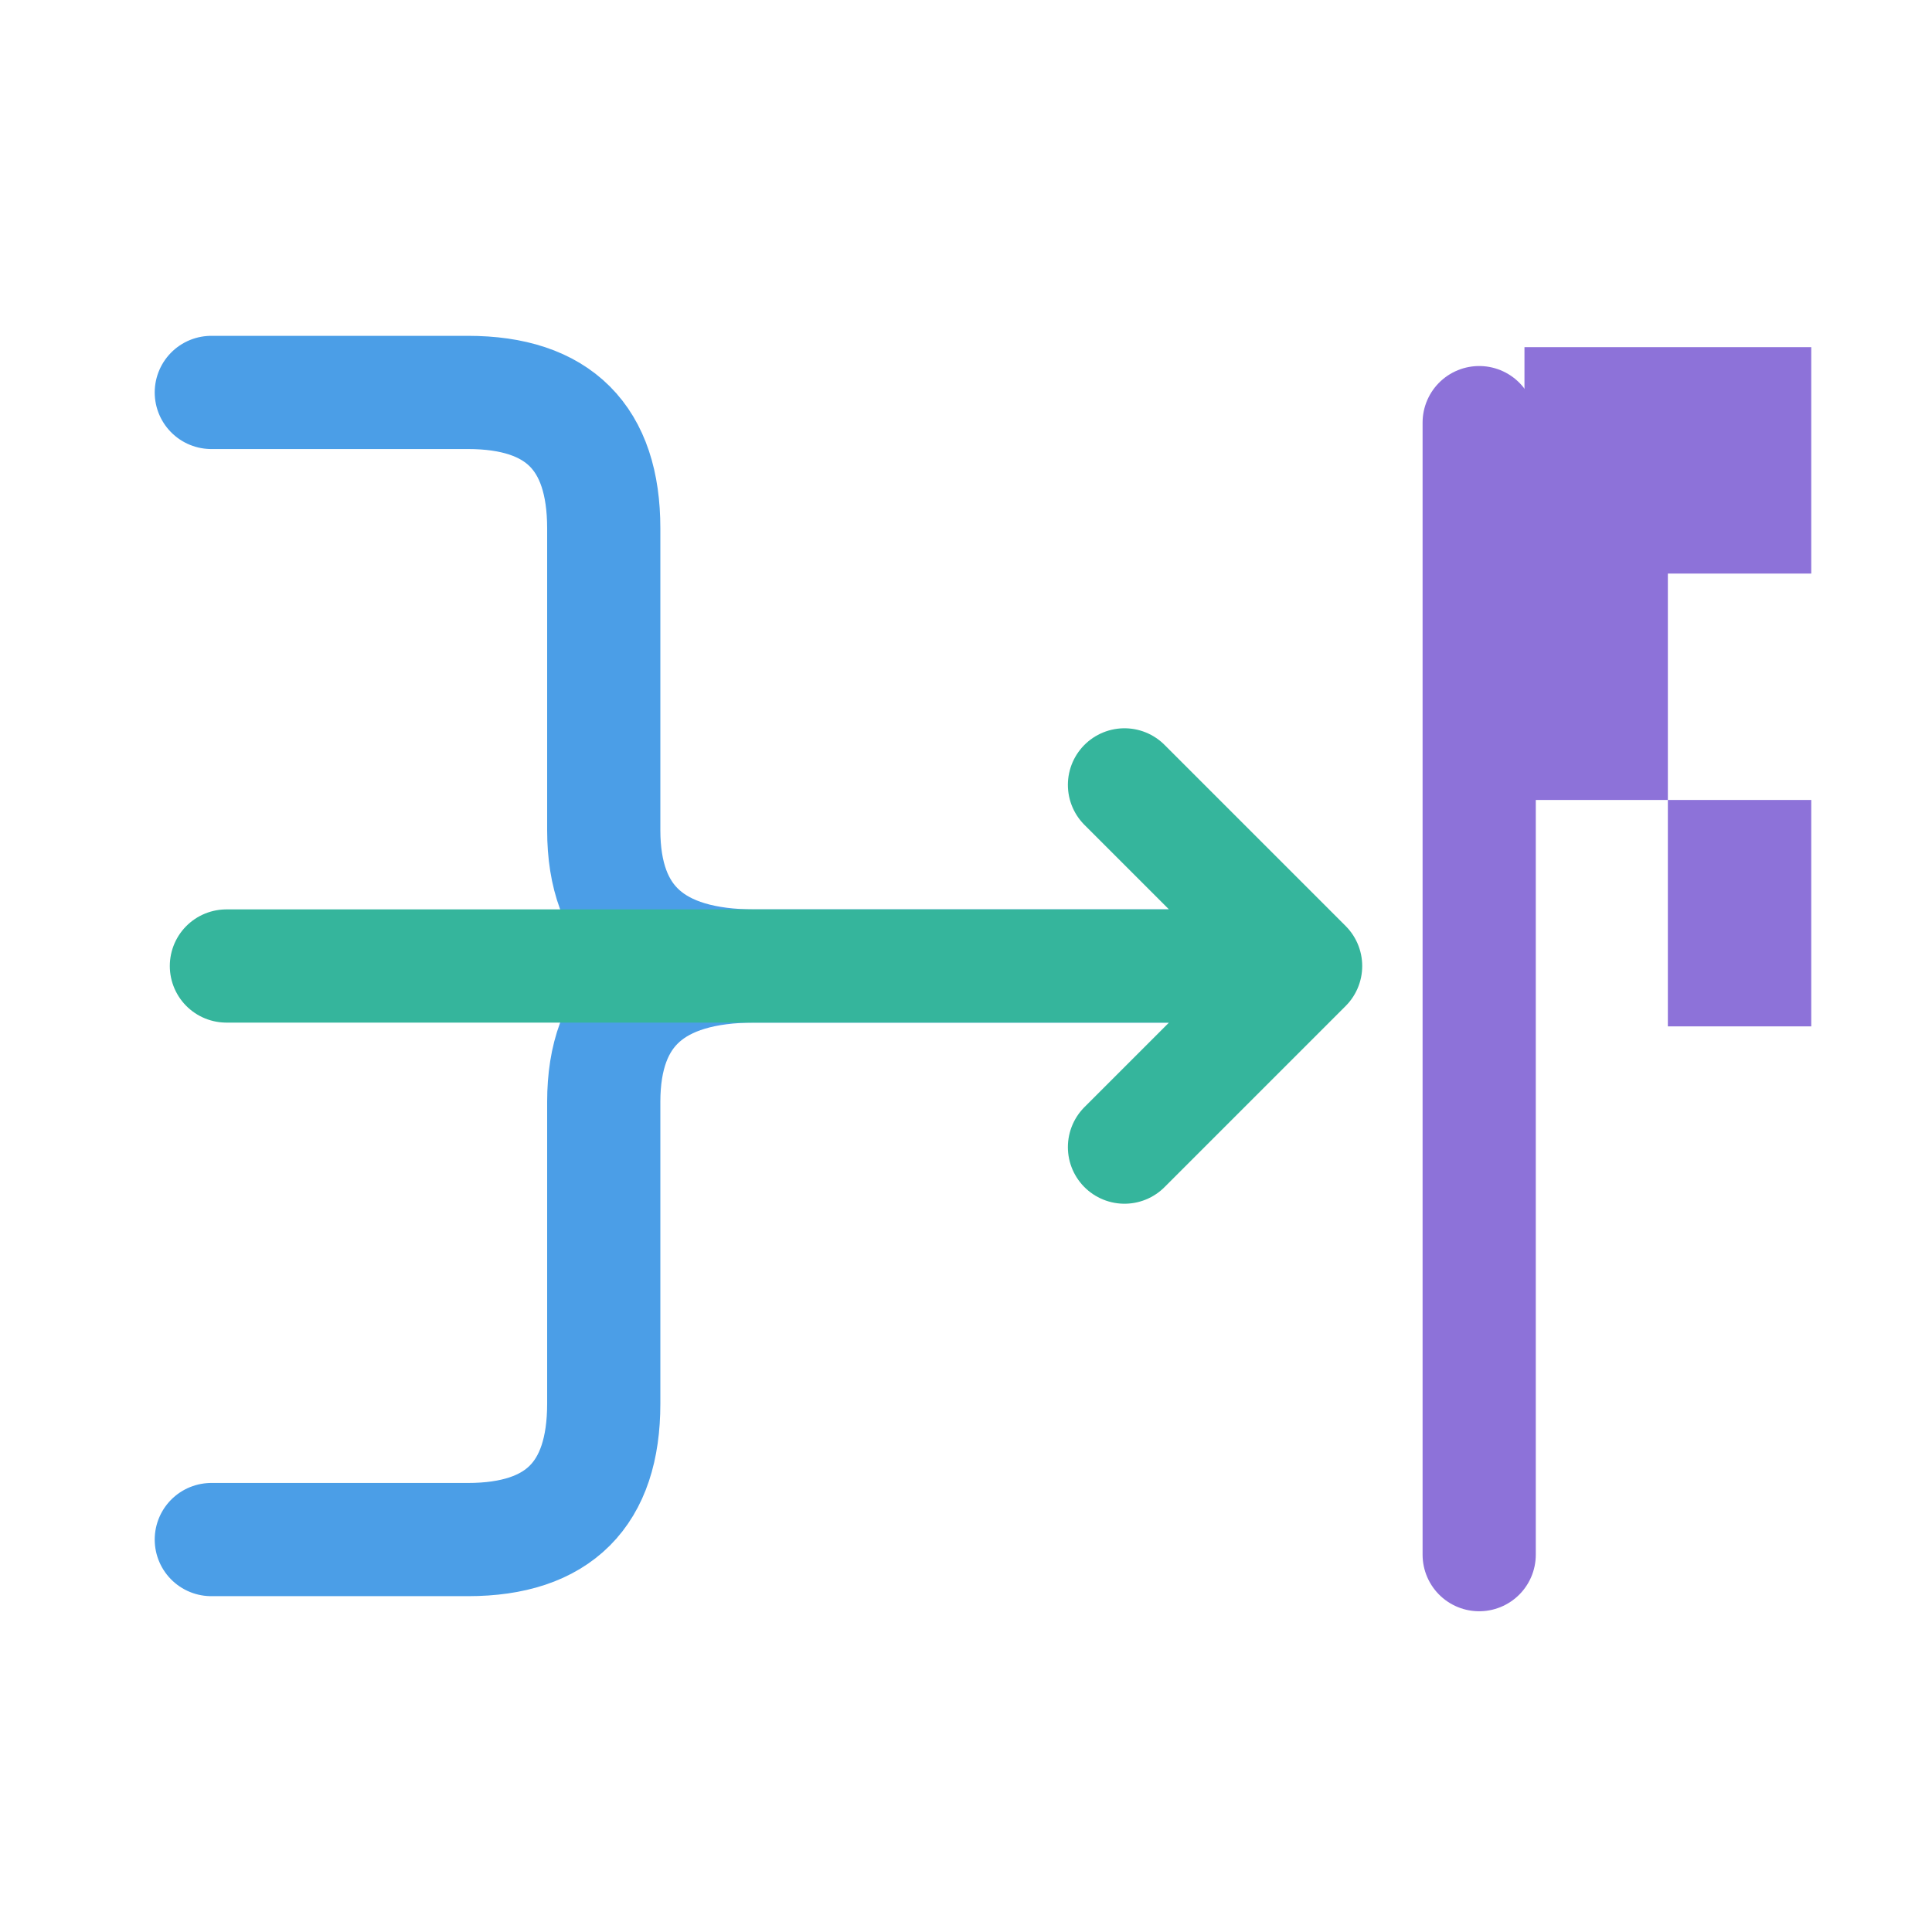
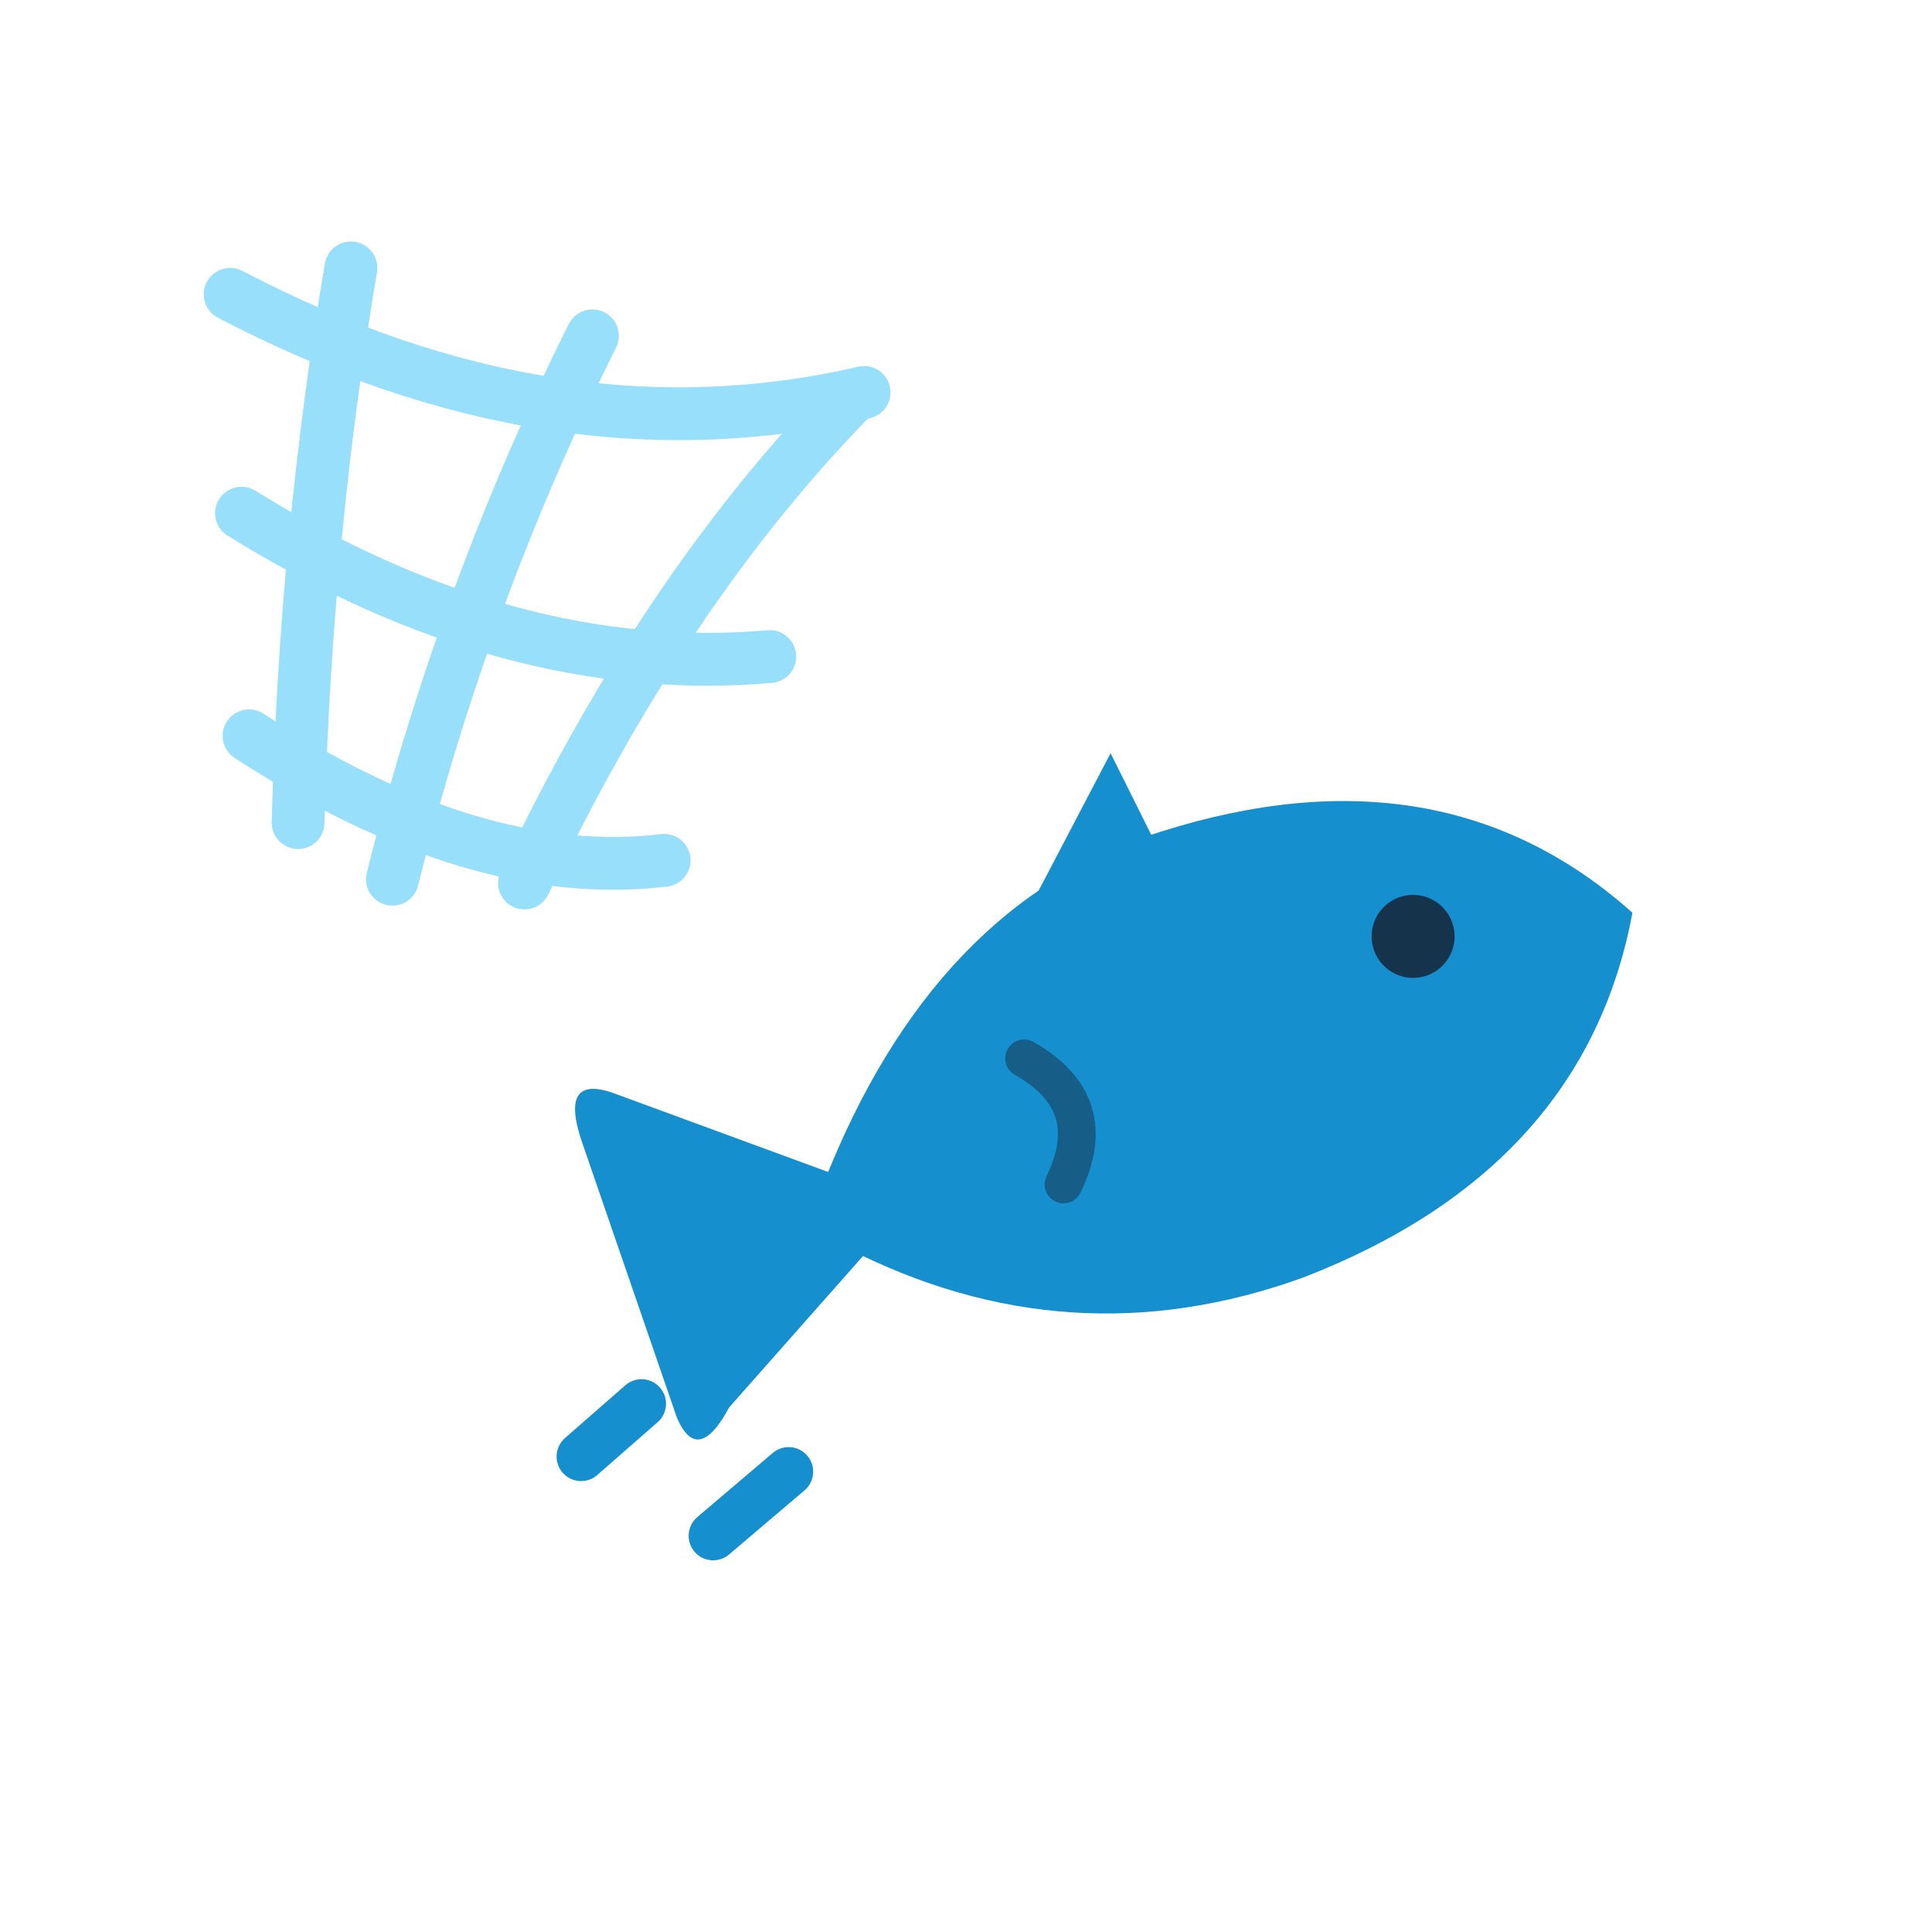
- <svg xmlns="http://www.w3.org/2000/svg" viewBox="0 0 256 256">
+ <svg xmlns="http://www.w3.org/2000/svg" width="512" height="512" viewBox="0 0 512 512">
  <defs />
-   <g fill="none" stroke-linecap="round" stroke-linejoin="round" stroke-width="15">
-     <path d="M28 52H62Q80 52 80 70V110Q80 128 100 128H171M28 204H62Q80 204 80 186V146Q80 128 100 128" stroke="#4b9ee7" />
-     <path d="M30 128h141m-22-24 24 24-24 24" stroke="#35b59c" />
-     <path d="M196 56v150" stroke="#8d72d9" />
+   <g fill="none" stroke="#92DDFB" stroke-width="14" stroke-linecap="round" opacity=".94">
+     <path d="M61 78Q147 123 229 104M64 136Q135 180 204 174M66 195Q126 234 176 228" />
+     <path d="M93 71Q81 142 79 218M157 89Q123 157 104 233M226 105Q176 156 139 234" />
  </g>
-   <path d="M202 46h38v30h-38zM202 76h19v30h-19zM221 106h19v30h-19z" fill="#8d72d9" />
+   <g transform="rotate(-19 305 289)">
+     <path d="M225 288L171 244Q158 233 158 253L158 330Q159 344 172 332L225 302Z" fill="#168FCE" />
+     <path d="M215 284Q267 223 330 225Q408 227 441 286Q407 346 327 349Q261 350 215 302Z" fill="#168FCE" />
+     <path d="M288 235L324 201L329 239" fill="#168FCE" />
+     <circle cx="384" cy="273" r="11" fill="#15344C" />
+     <path d="M276 270Q292 288 275 305" stroke="#15344C" stroke-width="10" stroke-linecap="round" fill="none" opacity=".55" />
+   </g>
+   <path d="M170 372l-16 14M209 390l-20 17" stroke="#168FCE" stroke-width="13" stroke-linecap="round" />
</svg>
